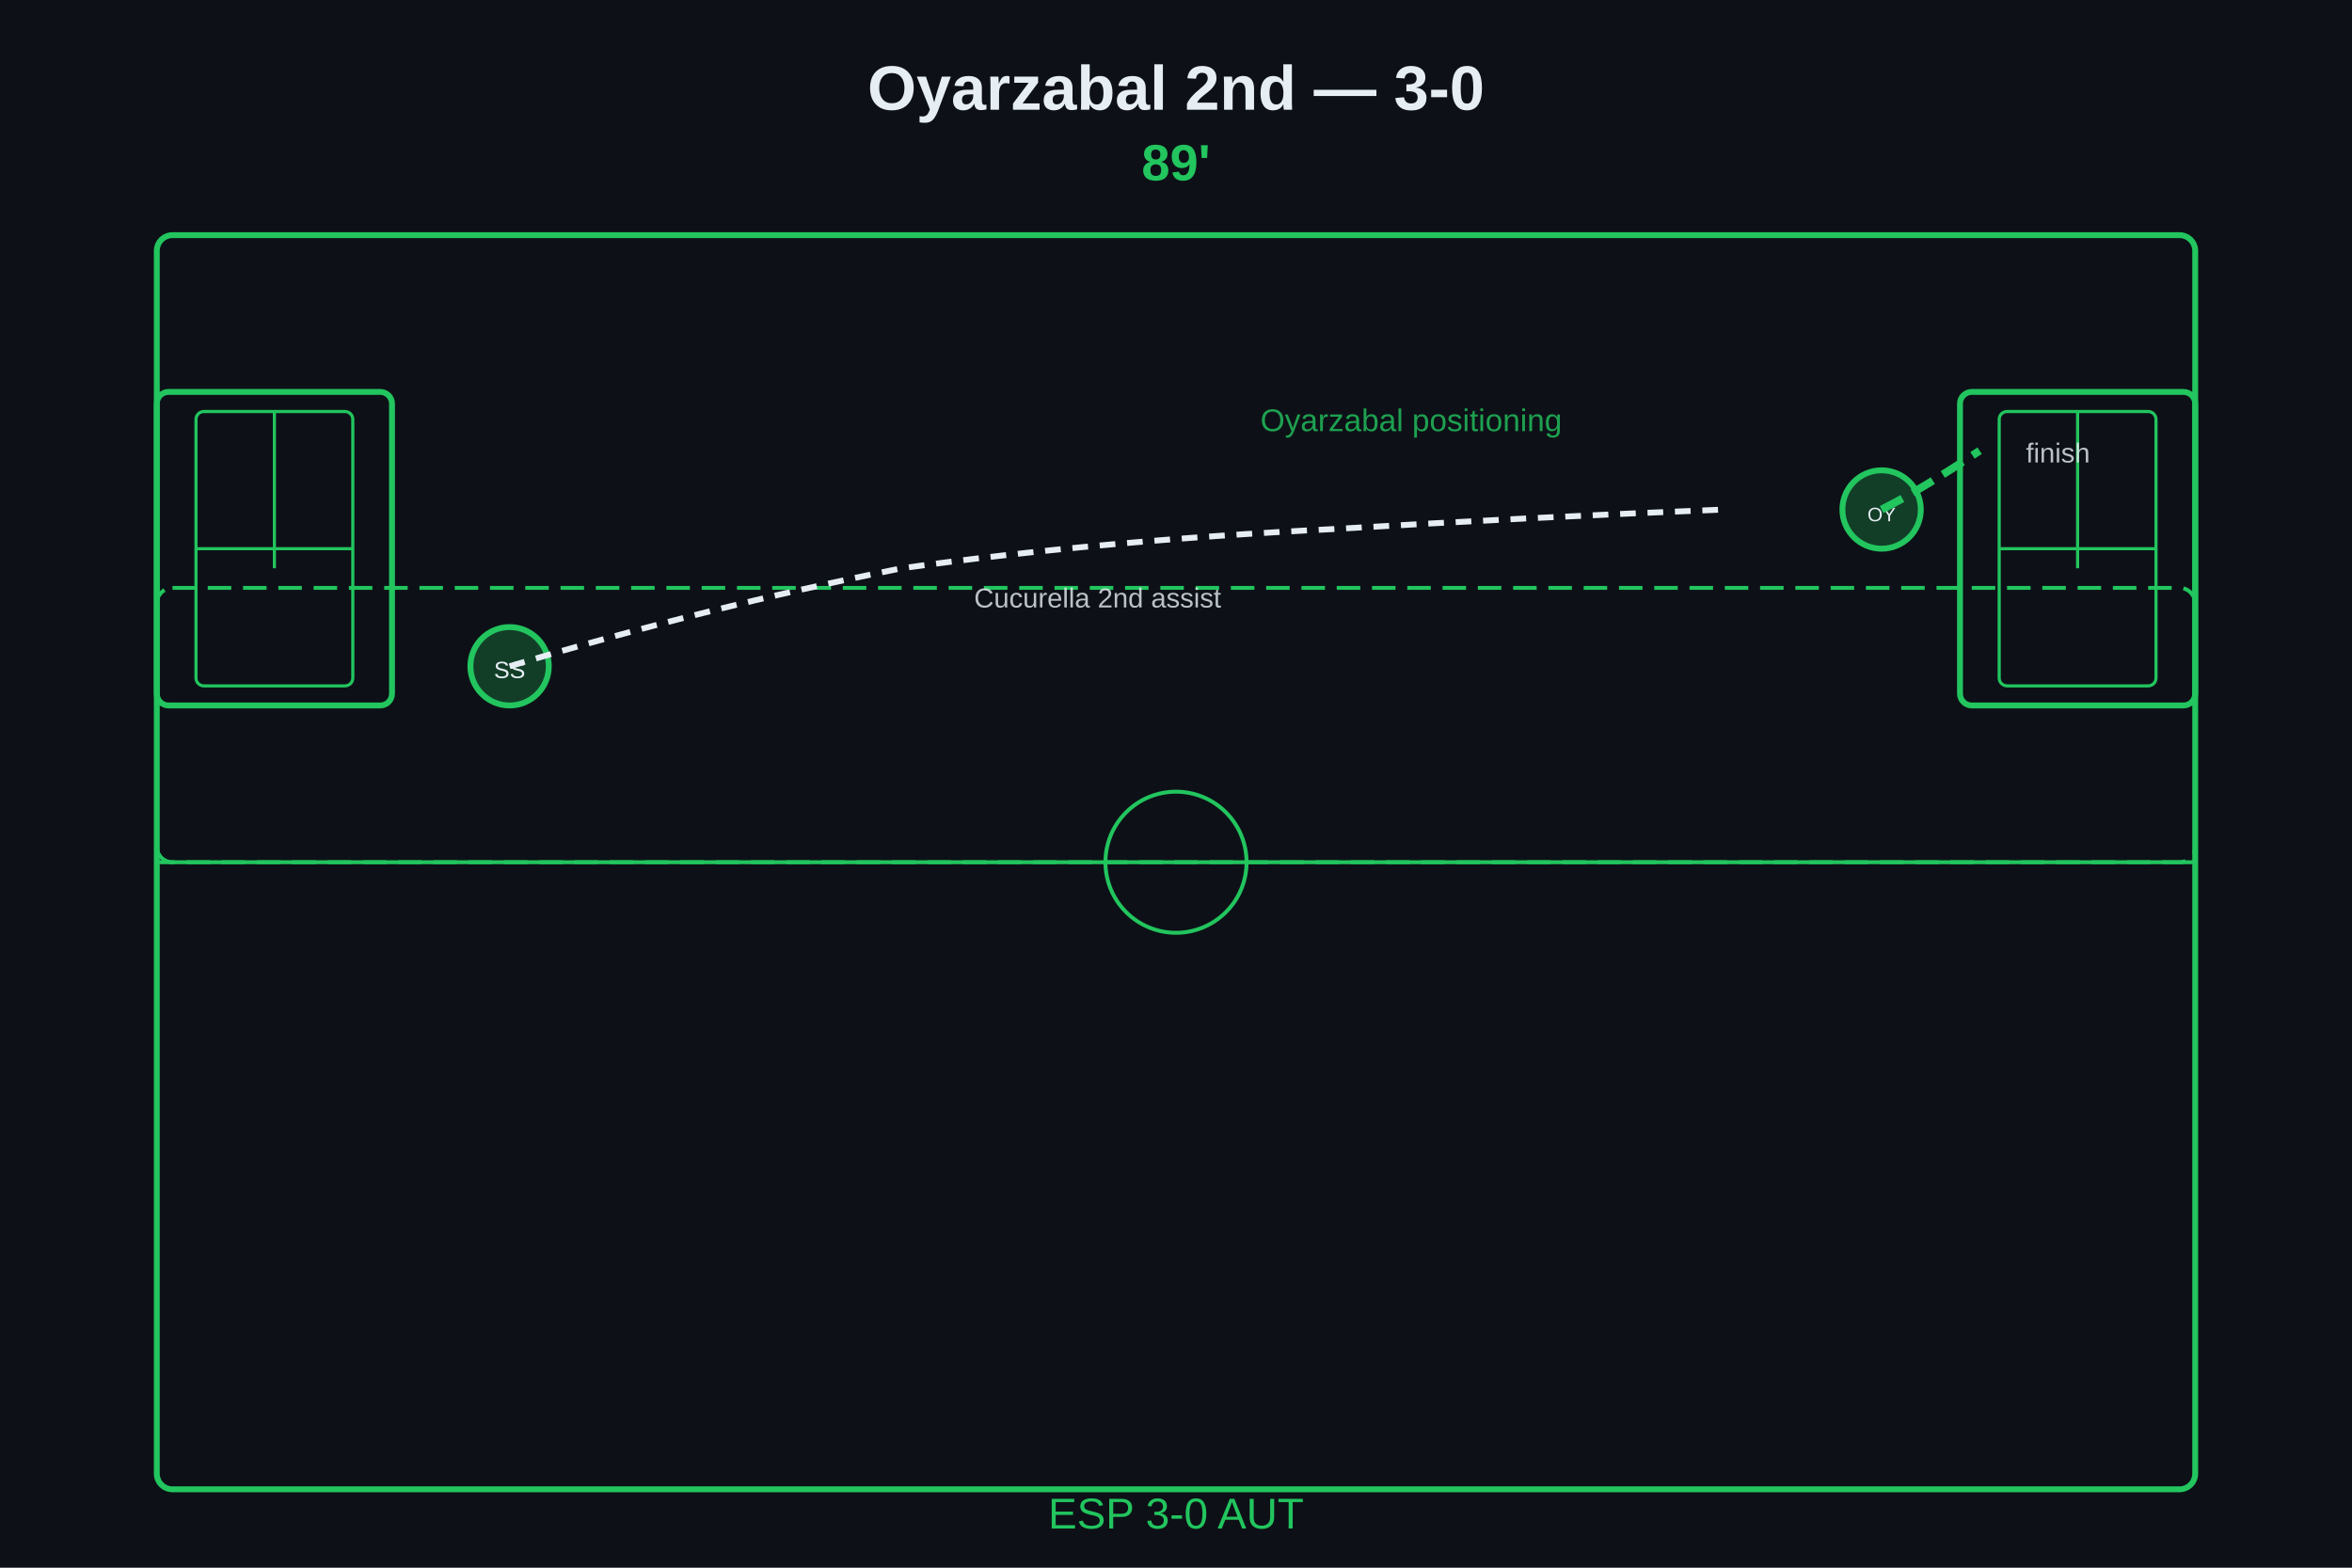
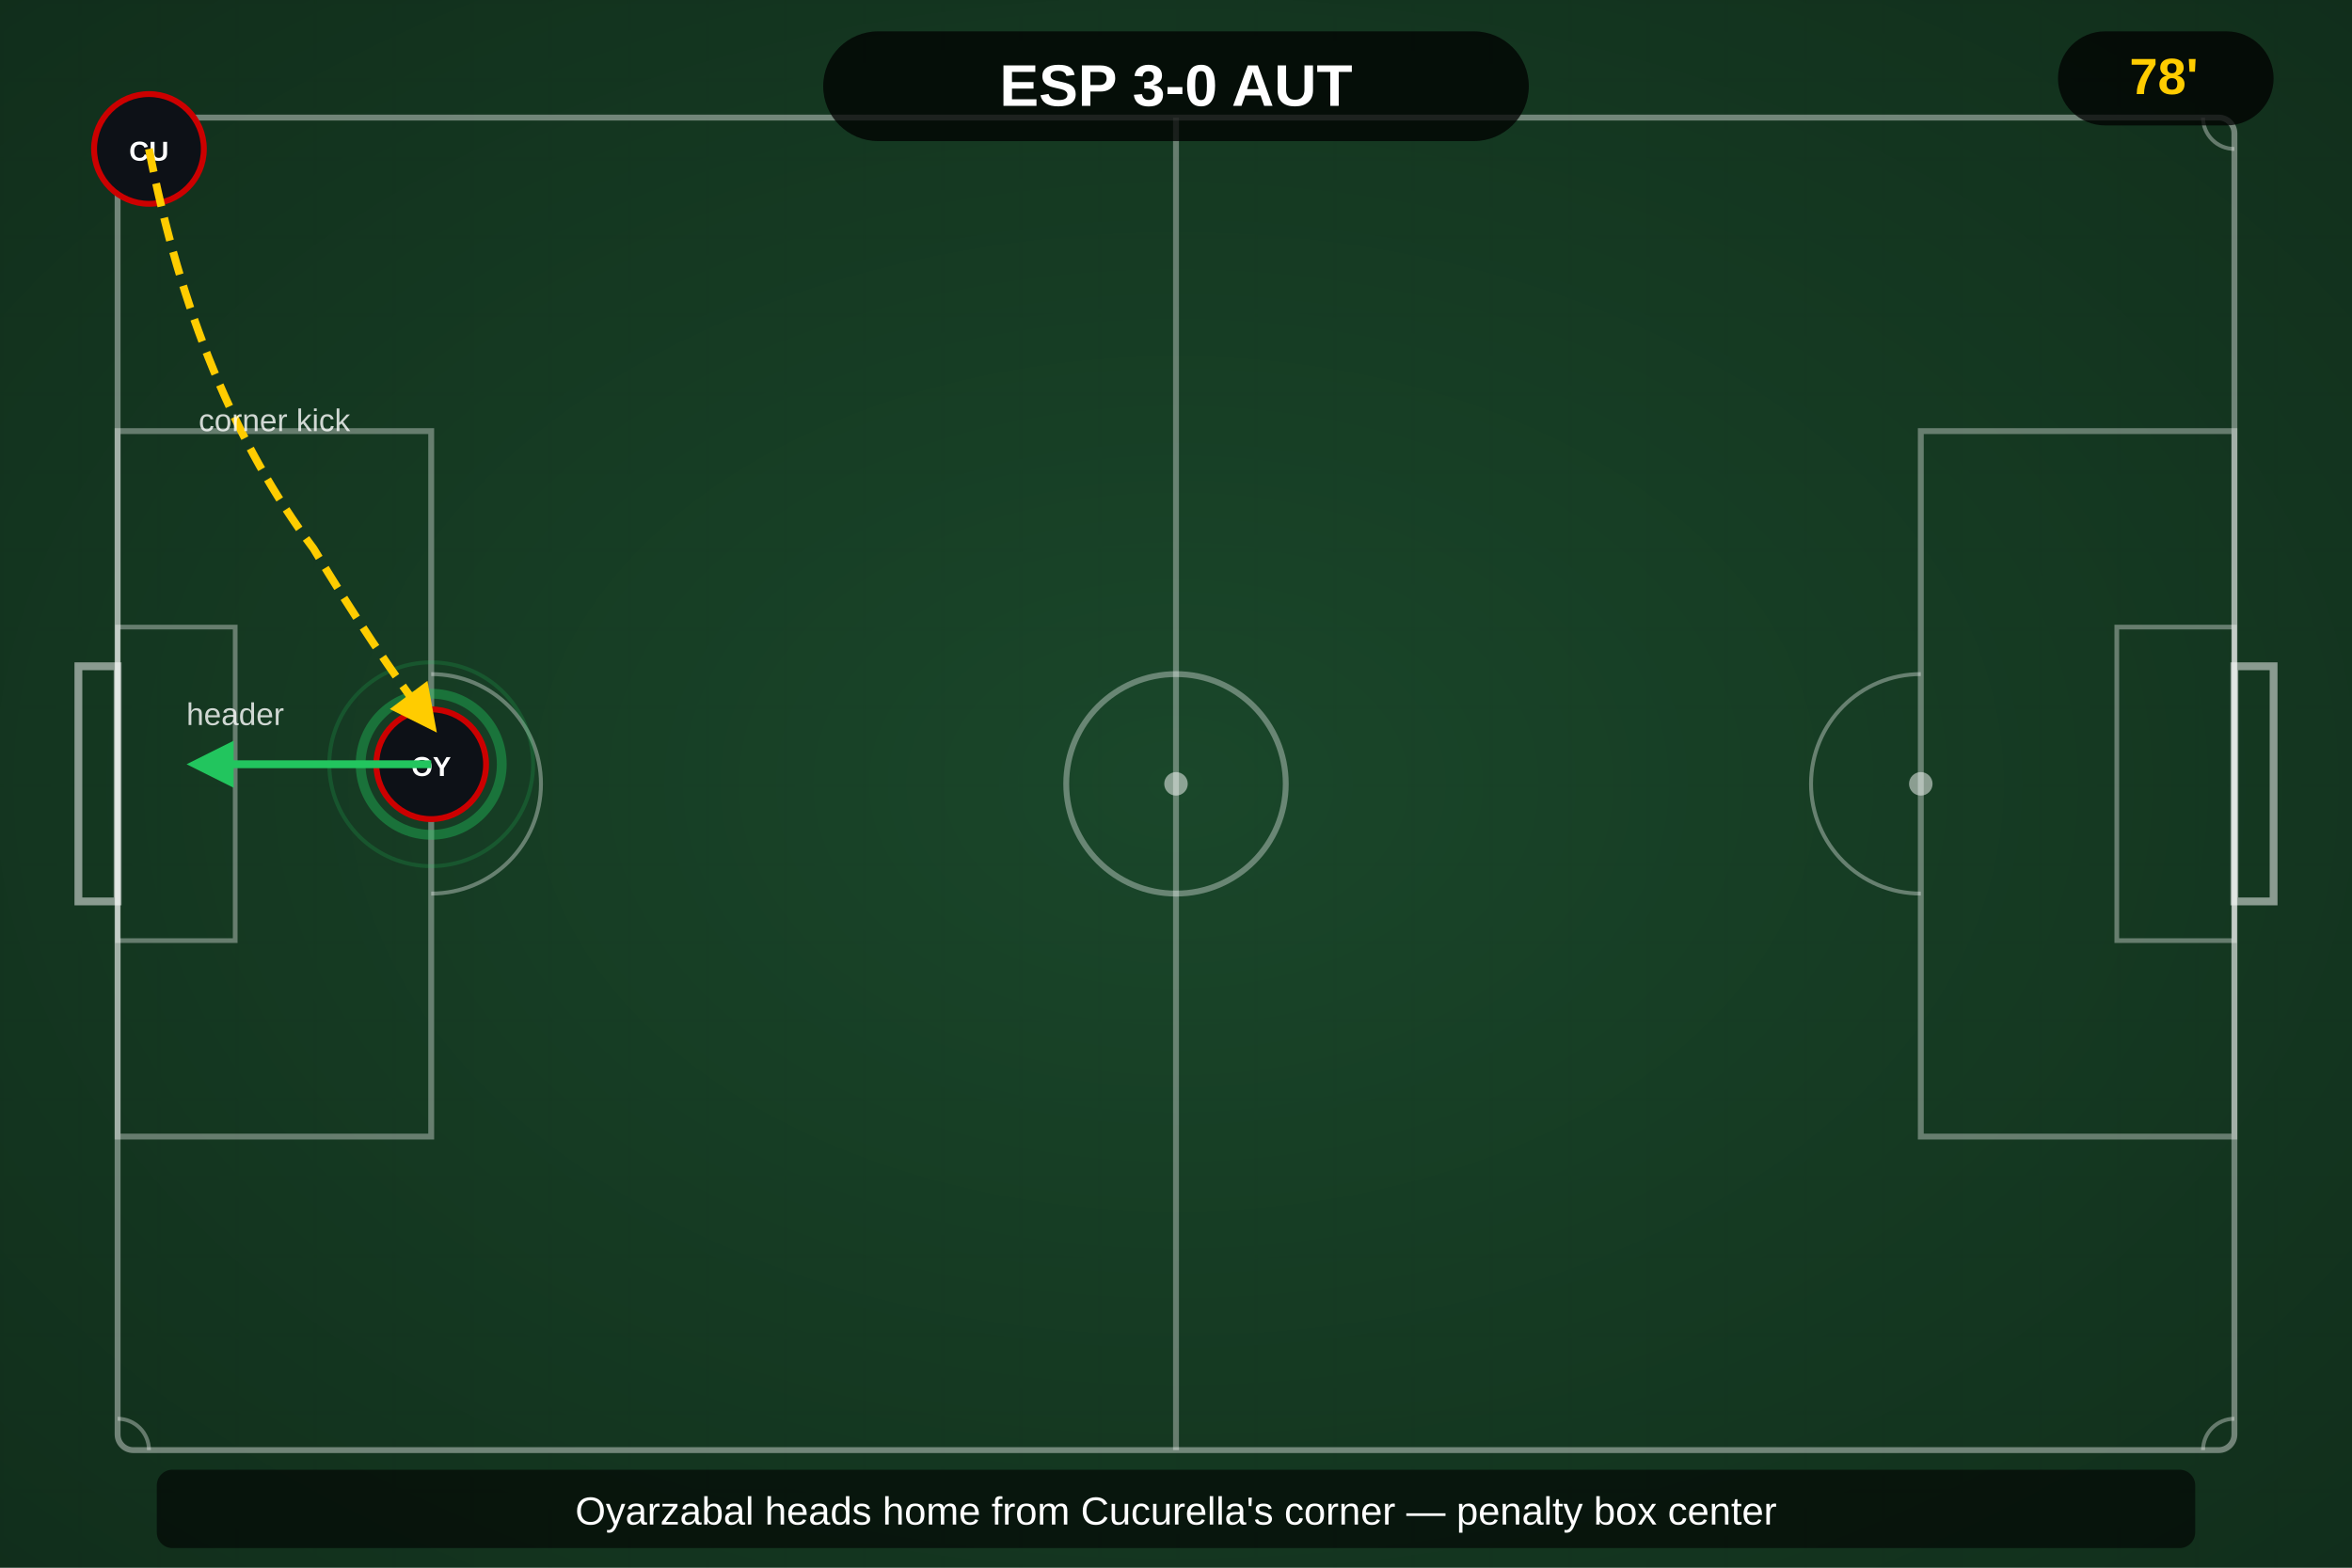
<svg xmlns="http://www.w3.org/2000/svg" viewBox="0 0 600 400">
-   <rect width="600" height="400" fill="#0d1117" />
-   <text x="300" y="28" text-anchor="middle" fill="#e6edf3" font-family="Arial,sans-serif" font-size="16" font-weight="bold">Oyarzabal 2nd — 3-0</text>
-   <text x="300" y="46" text-anchor="middle" fill="#22c55e" font-family="Arial,sans-serif" font-size="13" font-weight="bold">89'</text>
-   <rect x="40" y="60" width="520" height="320" fill="#0d1117" stroke="#22c55e" stroke-width="1.5" rx="4" />
-   <rect x="40" y="60" width="520" height="160" fill="none" stroke="#22c55e" stroke-width="1" stroke-dasharray="6,3" rx="4" />
-   <line x1="40" y1="220" x2="560" y2="220" stroke="#22c55e" stroke-width="1" />
-   <rect x="40" y="150" width="520" height="230" fill="none" stroke="#22c55e" stroke-width="1" stroke-dasharray="6,3" rx="4" />
-   <circle cx="300" cy="220" r="18" fill="none" stroke="#22c55e" stroke-width="1" />
-   <rect x="500" y="100" width="60" height="80" fill="none" stroke="#22c55e" stroke-width="1.5" rx="3" />
-   <rect x="510" y="105" width="40" height="70" fill="none" stroke="#22c55e" stroke-width="0.8" rx="2" />
-   <line x1="530" y1="105" x2="530" y2="145" stroke="#22c55e" stroke-width="0.8" />
-   <line x1="510" y1="140" x2="550" y2="140" stroke="#22c55e" stroke-width="0.8" />
-   <rect x="40" y="100" width="60" height="80" fill="none" stroke="#22c55e" stroke-width="1.5" rx="3" />
-   <rect x="50" y="105" width="40" height="70" fill="none" stroke="#22c55e" stroke-width="0.8" rx="2" />
-   <line x1="70" y1="105" x2="70" y2="145" stroke="#22c55e" stroke-width="0.8" />
-   <line x1="50" y1="140" x2="90" y2="140" stroke="#22c55e" stroke-width="0.8" />
-   <circle cx="130" cy="170" r="10" fill="#22c55e" fill-opacity="0.25" stroke="#22c55e" stroke-width="1.5" />
-   <text x="130" y="173" text-anchor="middle" fill="#e6edf3" font-family="Arial,sans-serif" font-size="6">SS</text>
-   <circle cx="480" cy="130" r="10" fill="#22c55e" fill-opacity="0.25" stroke="#22c55e" stroke-width="1.5" />
-   <text x="480" y="133" text-anchor="middle" fill="#e6edf3" font-family="Arial,sans-serif" font-size="5">OY</text>
-   <path d="M 130 170 Q 180 155 230 145 Q 280 138 340 135 Q 390 132 440 130" fill="none" stroke="#e6edf3" stroke-width="1.5" stroke-dasharray="4,3" />
-   <text x="280" y="155" text-anchor="middle" fill="#e6edf3" font-family="Arial,sans-serif" font-size="7" opacity="0.8">Cucurella 2nd assist</text>
-   <path d="M 480 130 Q 490 125 505 115" fill="none" stroke="#22c55e" stroke-width="2" stroke-dasharray="6,3" />
-   <text x="525" y="118" text-anchor="middle" fill="#e6edf3" font-family="Arial,sans-serif" font-size="7" opacity="0.8">finish</text>
-   <text x="360" y="110" text-anchor="middle" fill="#22c55e" font-family="Arial,sans-serif" font-size="8" opacity="0.8">Oyarzabal positioning</text>
+   <rect width="600" height="400" fill="#1a472a" />
  <defs>
-     <marker id="arrow3" viewBox="0 0 10 10" refX="8" refY="5" markerWidth="6" markerHeight="6" orient="auto">
+     <pattern id="pitchPattern" x="0" y="0" width="20" height="20" patternUnits="userSpaceOnUse">
+       <rect width="20" height="20" fill="none" />
+       <rect x="0" y="0" width="1" height="20" fill="#000" opacity="0.08" />
+       <rect x="0" y="0" width="20" height="1" fill="#000" opacity="0.08" />
+     </pattern>
+     <radialGradient id="pitchVignette" cx="50%" cy="50%" r="70%">
+       <stop offset="0%" stop-color="transparent" />
+       <stop offset="100%" stop-color="#000" stop-opacity="0.35" />
+     </radialGradient>
+     <marker id="arrowG" viewBox="0 0 10 10" refX="8" refY="5" markerWidth="6" markerHeight="6" orient="auto">
      <path d="M 0 0 L 10 5 L 0 10 z" fill="#22c55e" />
    </marker>
+     <marker id="arrowY" viewBox="0 0 10 10" refX="8" refY="5" markerWidth="6" markerHeight="6" orient="auto">
+       <path d="M 0 0 L 10 5 L 0 10 z" fill="#ffcc00" />
+     </marker>
  </defs>
-   <text x="300" y="390" text-anchor="middle" fill="#22c55e" font-family="Arial,sans-serif" font-size="11">ESP 3-0 AUT</text>
+   <rect width="600" height="400" fill="url(#pitchPattern)" opacity="0.12" />
+   <rect width="600" height="400" fill="url(#pitchVignette)" />
+   <rect x="30" y="30" width="540" height="340" fill="none" stroke="#fff" stroke-width="1.5" stroke-opacity="0.4" rx="4" />
+   <line x1="300" y1="30" x2="300" y2="370" stroke="#fff" stroke-width="1.5" stroke-opacity="0.35" />
+   <circle cx="300" cy="200" r="28" fill="none" stroke="#fff" stroke-width="1.5" stroke-opacity="0.35" />
+   <circle cx="300" cy="200" r="3" fill="#fff" fill-opacity="0.5" />
+   <rect x="30" y="110" width="80" height="180" fill="none" stroke="#fff" stroke-width="1.5" stroke-opacity="0.35" />
+   <rect x="490" y="110" width="80" height="180" fill="none" stroke="#fff" stroke-width="1.5" stroke-opacity="0.35" />
+   <rect x="30" y="160" width="30" height="80" fill="none" stroke="#fff" stroke-width="1.2" stroke-opacity="0.35" />
+   <rect x="540" y="160" width="30" height="80" fill="none" stroke="#fff" stroke-width="1.2" stroke-opacity="0.35" />
+   <rect x="20" y="170" width="10" height="60" fill="none" stroke="#fff" stroke-width="2" stroke-opacity="0.5" />
+   <rect x="570" y="170" width="10" height="60" fill="none" stroke="#fff" stroke-width="2" stroke-opacity="0.5" />
+   <circle cx="110" cy="200" r="3" fill="#fff" fill-opacity="0.5" />
+   <circle cx="490" cy="200" r="3" fill="#fff" fill-opacity="0.5" />
+   <path d="M 110 172 A 20 20 0 0 1 110 228" fill="none" stroke="#fff" stroke-width="1" stroke-opacity="0.35" />
+   <path d="M 490 172 A 20 20 0 0 0 490 228" fill="none" stroke="#fff" stroke-width="1" stroke-opacity="0.35" />
+   <path d="M 30 38 A 8 8 0 0 0 38 30" fill="none" stroke="#fff" stroke-width="1" stroke-opacity="0.35" />
+   <path d="M 570 38 A 8 8 0 0 1 562 30" fill="none" stroke="#fff" stroke-width="1" stroke-opacity="0.35" />
+   <path d="M 30 362 A 8 8 0 0 1 38 370" fill="none" stroke="#fff" stroke-width="1" stroke-opacity="0.35" />
+   <path d="M 570 362 A 8 8 0 0 0 562 370" fill="none" stroke="#fff" stroke-width="1" stroke-opacity="0.35" />
+   <rect x="210" y="8" width="180" height="28" rx="14" fill="#000" fill-opacity="0.75" />
+   <text x="300" y="27" text-anchor="middle" fill="#fff" font-family="Arial,sans-serif" font-size="15" font-weight="bold">ESP 3-0 AUT</text>
+   <rect x="525" y="8" width="55" height="24" rx="12" fill="#000" fill-opacity="0.75" />
+   <text x="552" y="24" text-anchor="middle" fill="#ffcc00" font-family="Arial,sans-serif" font-size="13" font-weight="bold">78'</text>
+   <circle cx="110" cy="195" r="10" fill="#22c55e" fill-opacity="0.6" />
+   <circle cx="110" cy="195" r="18" fill="none" stroke="#22c55e" stroke-width="2.5" stroke-opacity="0.4" />
+   <circle cx="110" cy="195" r="26" fill="none" stroke="#22c55e" stroke-width="1" stroke-opacity="0.2" />
+   <g>
+     <circle cx="110" cy="195" r="14" fill="#0d1117" stroke="#cc0000" stroke-width="1.5" />
+     <text x="110" y="198" text-anchor="middle" fill="#fff" font-family="Arial,sans-serif" font-size="7" font-weight="bold">OY</text>
+   </g>
+   <g>
+     <circle cx="38" cy="38" r="14" fill="#0d1117" stroke="#cc0000" stroke-width="1.5" />
+     <text x="38" y="41" text-anchor="middle" fill="#fff" font-family="Arial,sans-serif" font-size="7" font-weight="bold">CU</text>
+   </g>
+   <path d="M 38 38 Q 50 100 80 140 Q 95 165 110 185" fill="none" stroke="#ffcc00" stroke-width="2" stroke-dasharray="6,3" marker-end="url(#arrowY)" />
+   <path d="M 110 195 L 50 195" fill="none" stroke="#22c55e" stroke-width="2" marker-end="url(#arrowG)" />
+   <text x="70" y="110" text-anchor="middle" fill="#fff" font-family="Arial,sans-serif" font-size="8" opacity="0.8">corner kick</text>
+   <text x="60" y="185" text-anchor="middle" fill="#fff" font-family="Arial,sans-serif" font-size="8" opacity="0.8">header</text>
+   <rect x="40" y="375" width="520" height="20" rx="4" fill="#000" fill-opacity="0.6" />
+   <text x="300" y="389" text-anchor="middle" fill="#fff" font-family="Arial,sans-serif" font-size="10">Oyarzabal heads home from Cucurella's corner — penalty box center</text>
</svg>
